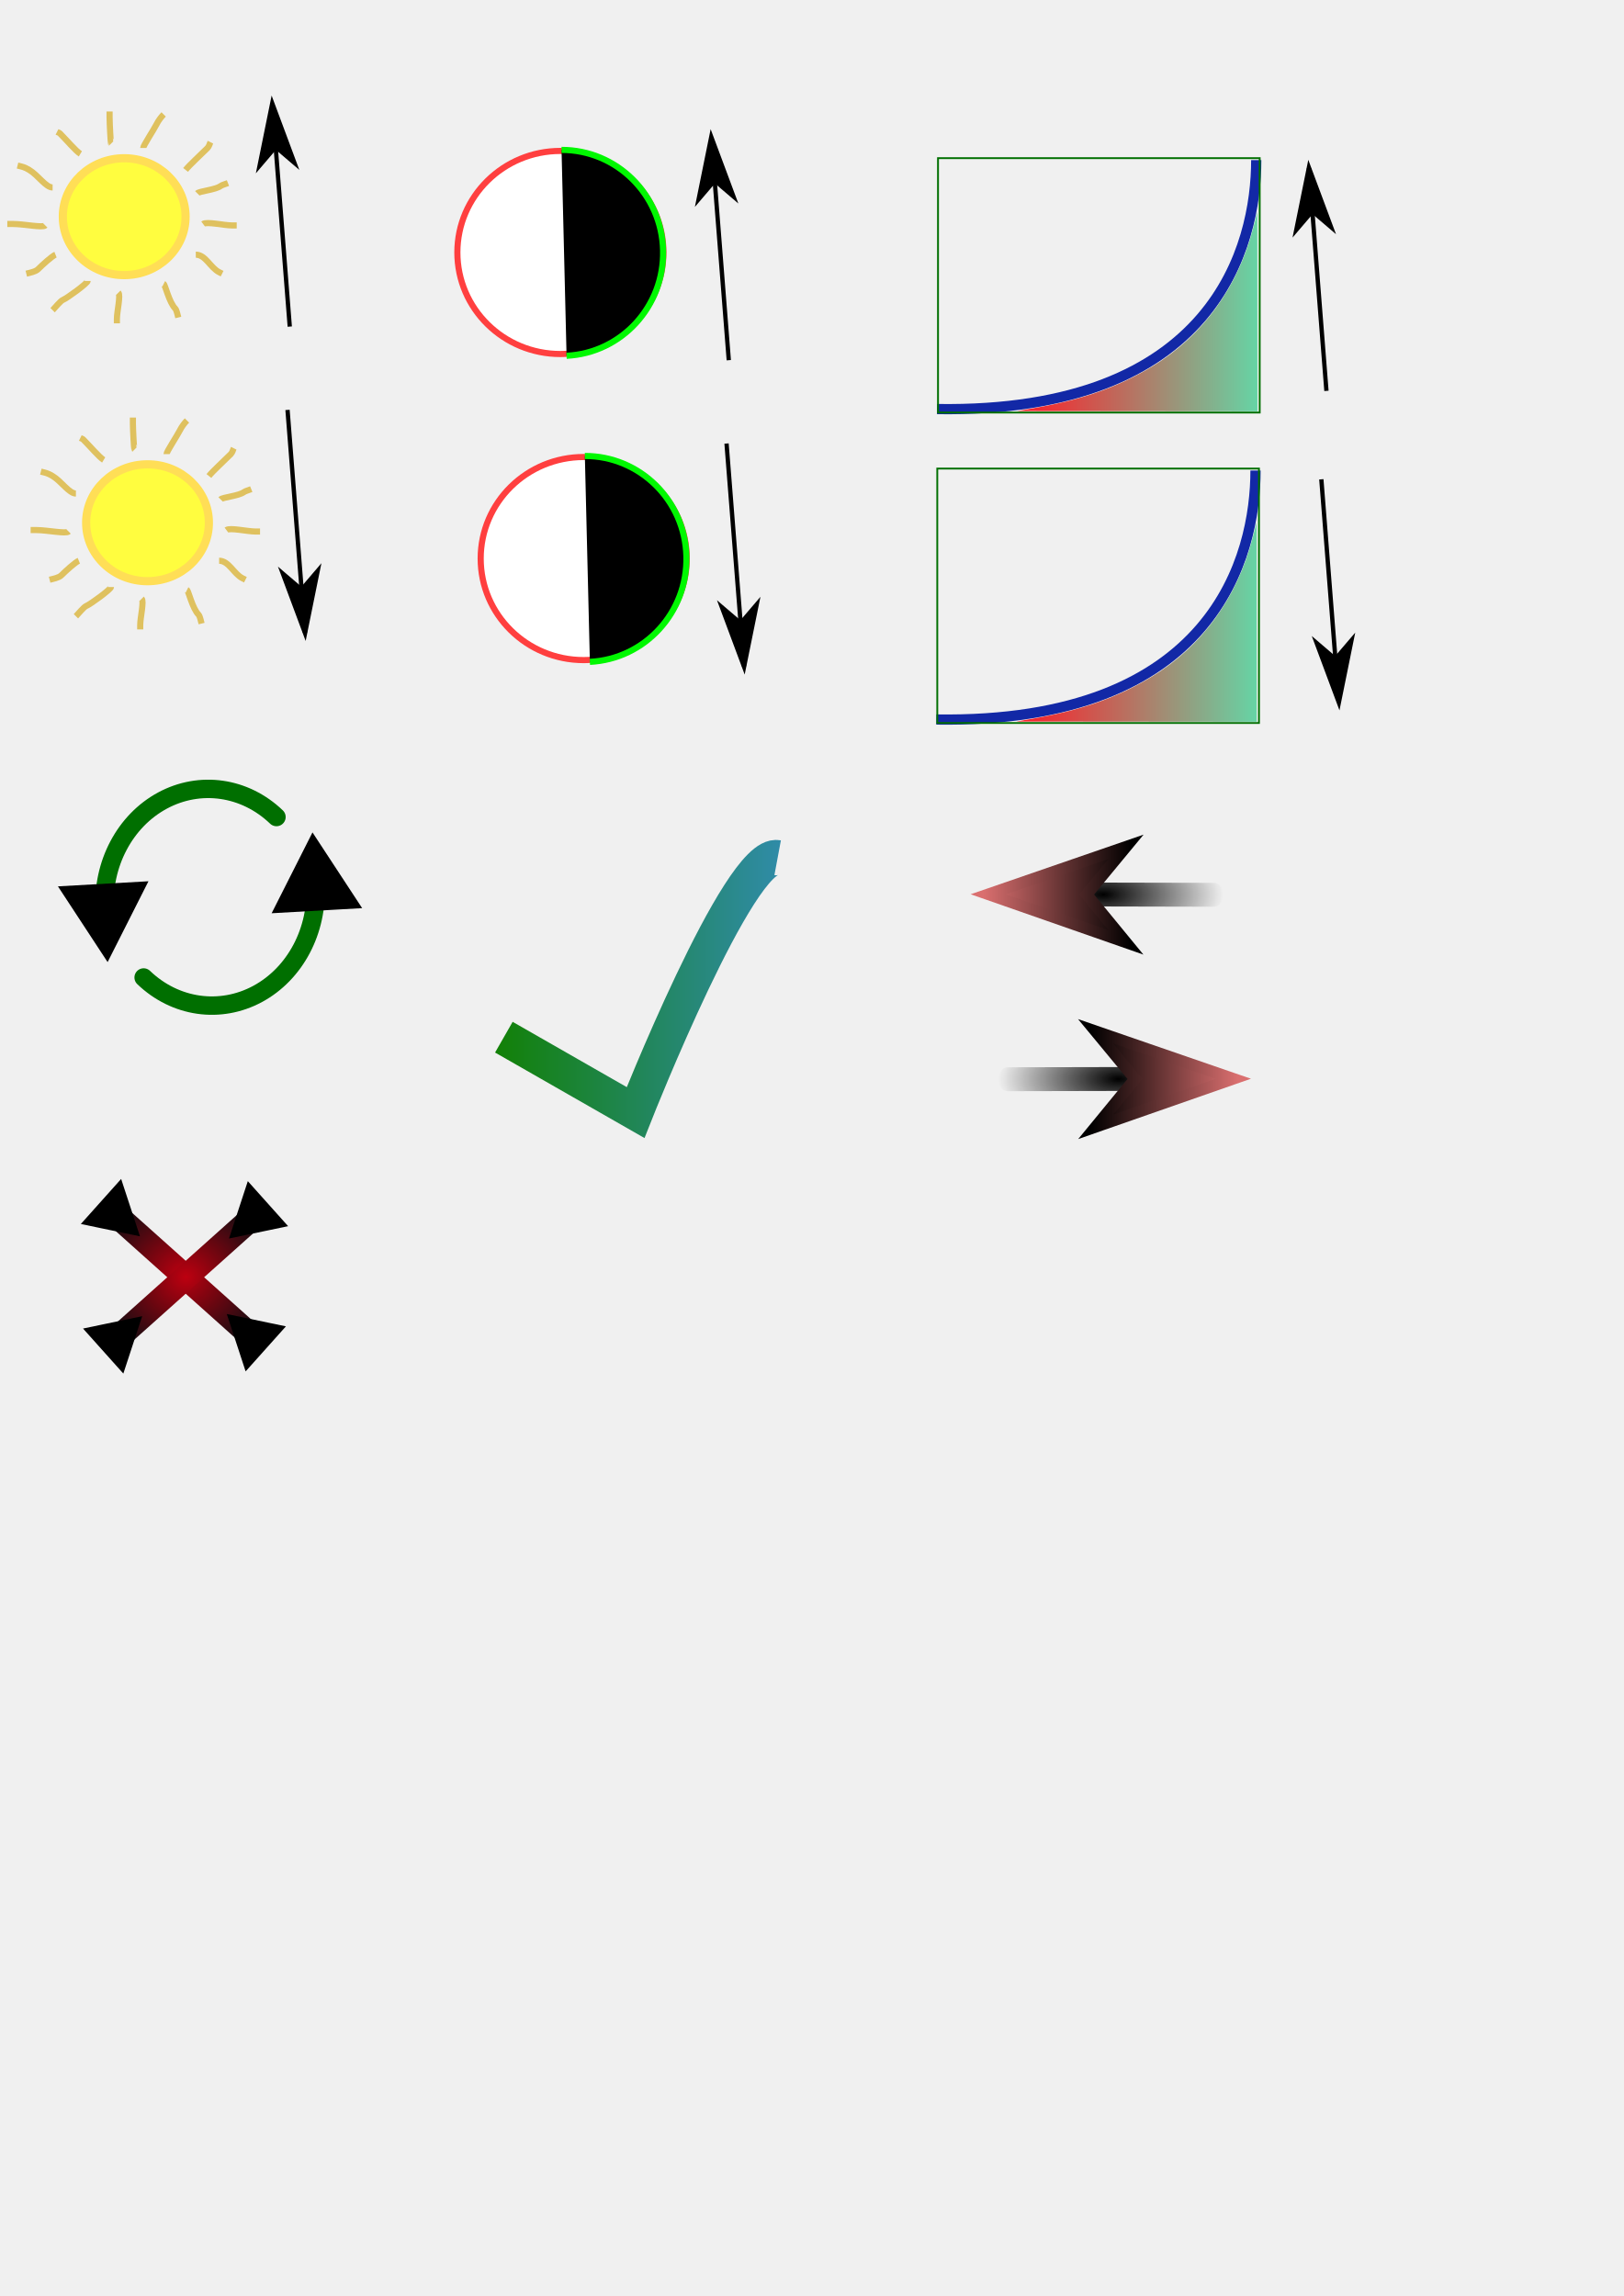
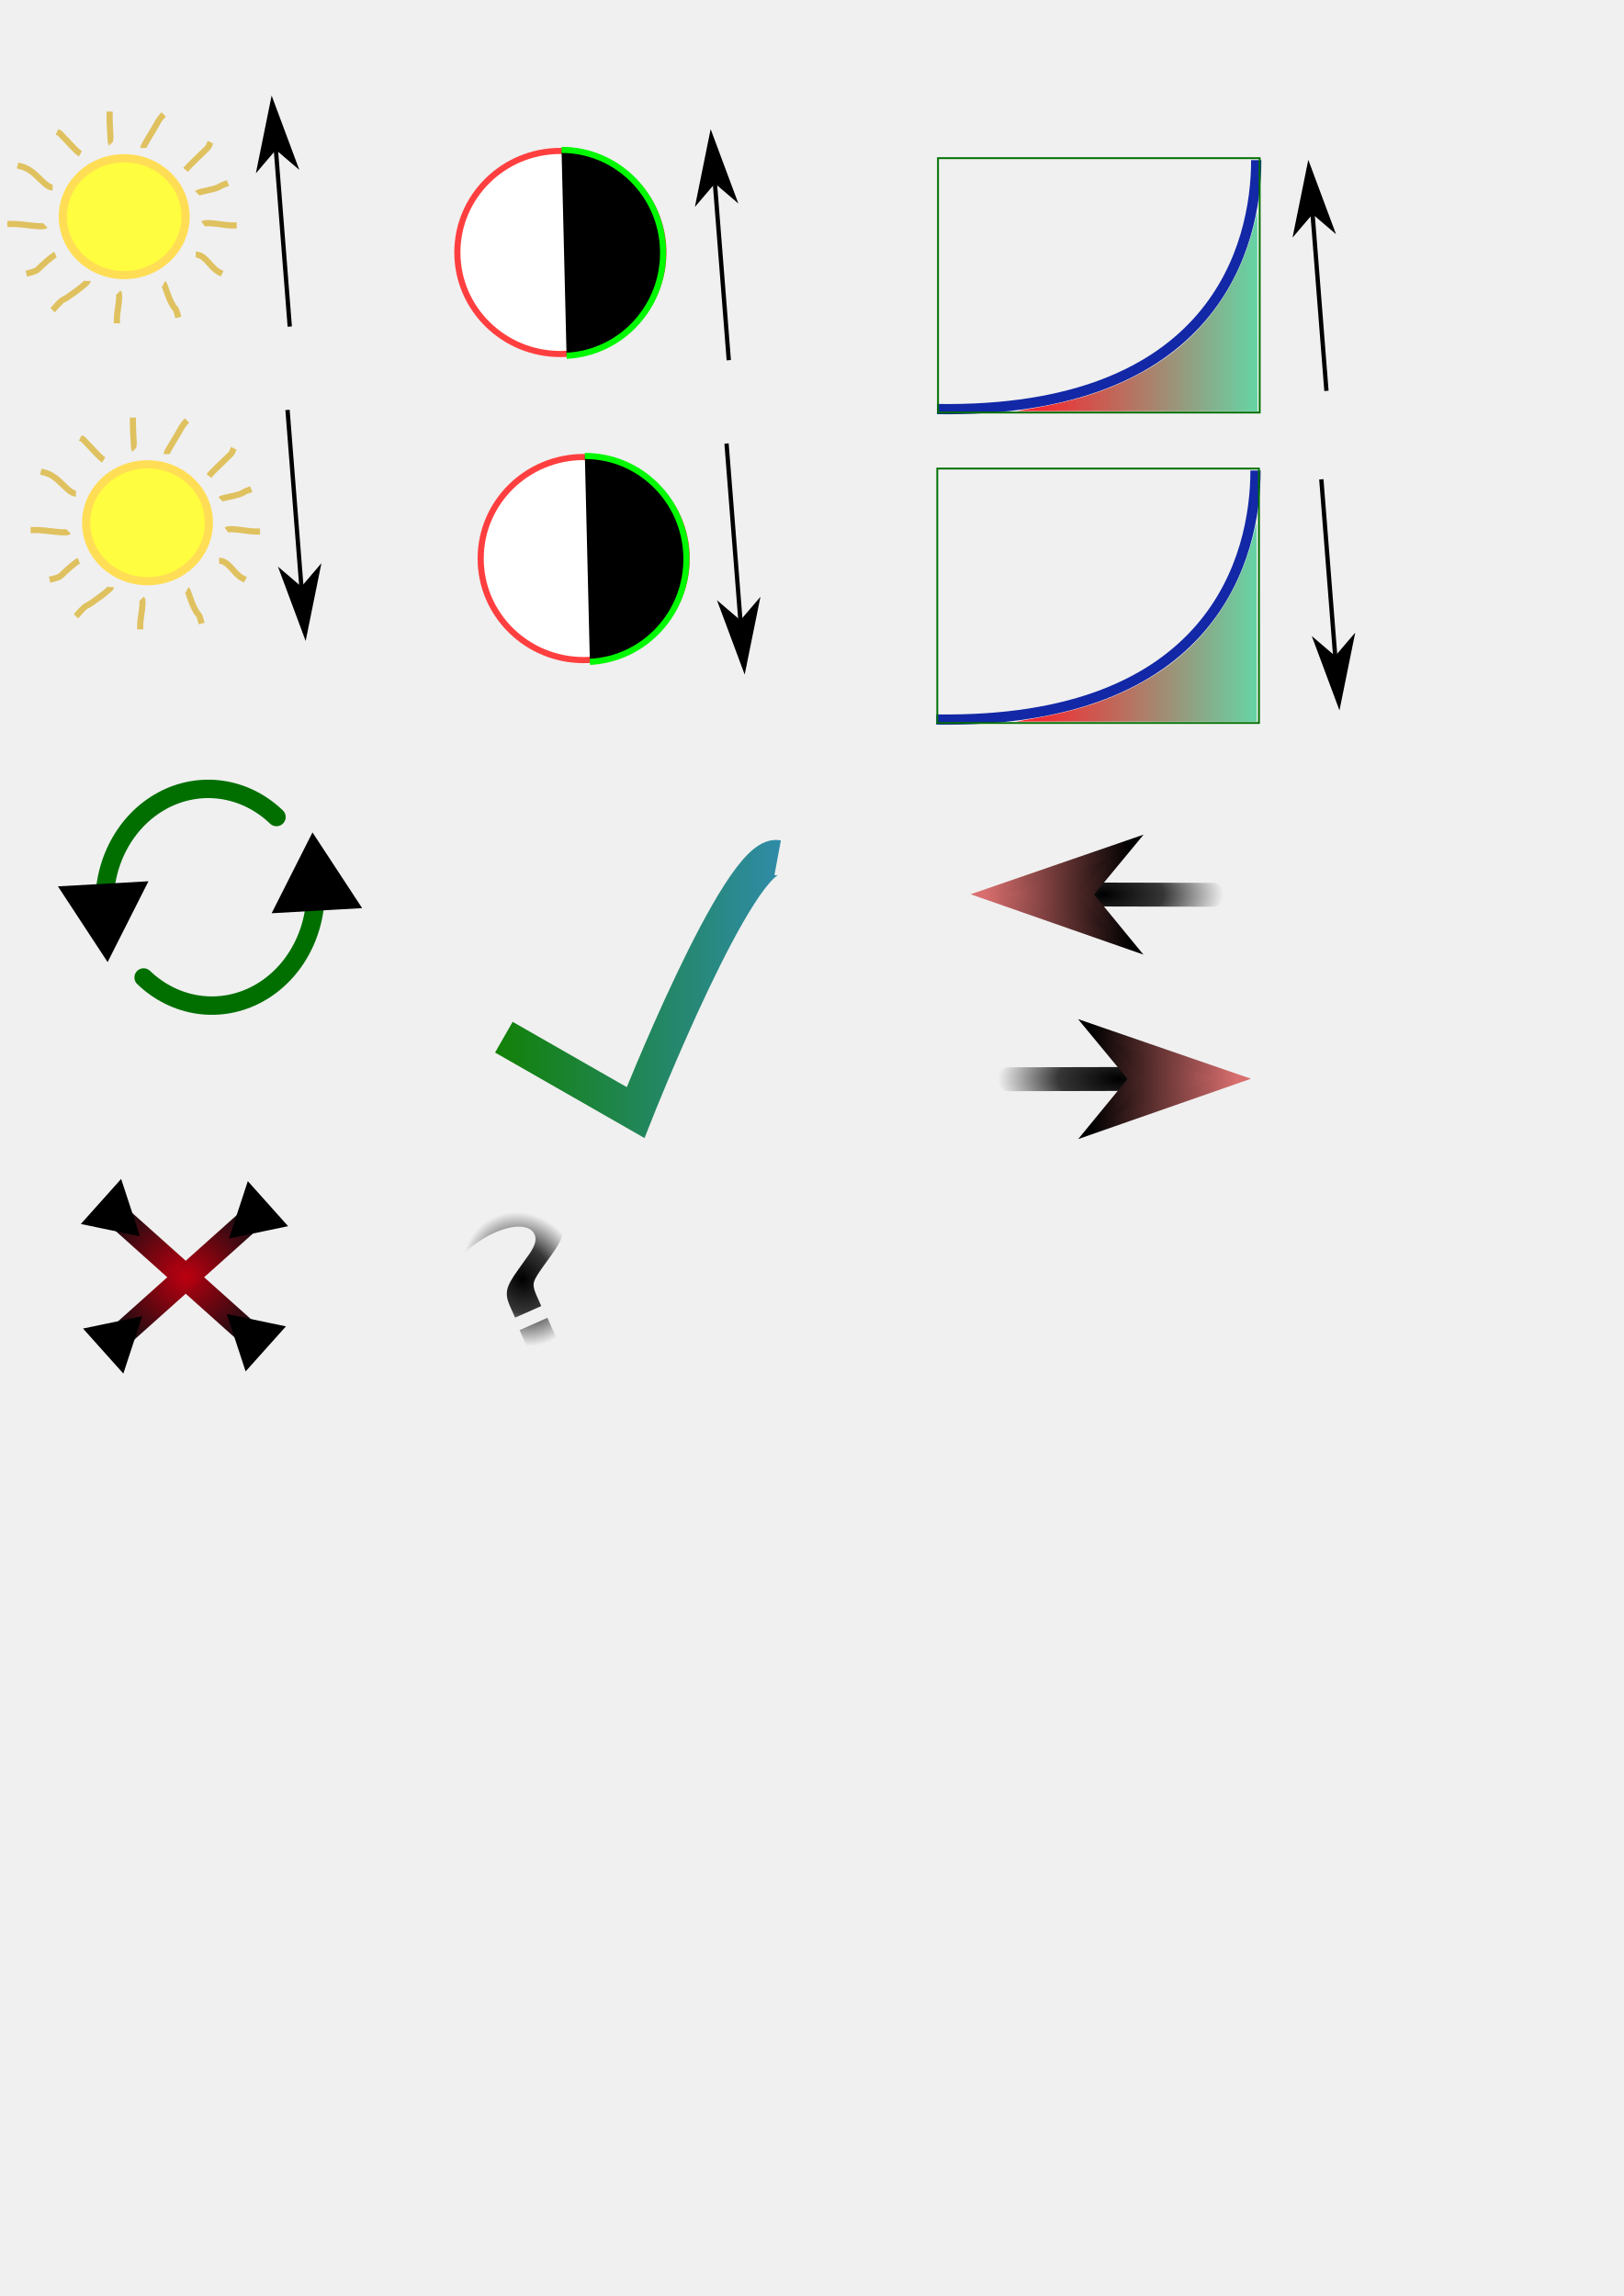
- <svg xmlns="http://www.w3.org/2000/svg" xmlns:xlink="http://www.w3.org/1999/xlink" width="210mm" height="297mm" id="svg2">
+ <svg xmlns="http://www.w3.org/2000/svg" xmlns:xlink="http://www.w3.org/1999/xlink" width="210mm" height="297mm" id="svg2" version="1.1">
  <defs id="defs4">
    <marker orient="auto" refY="0.0" refX="0.0" id="TriangleOutS" style="overflow:visible">
      <path id="path3563" d="M 5.77,0.0 L -2.88,5.0 L -2.88,-5.0 L 5.77,0.0 z " style="fill-rule:evenodd;stroke:#000000;stroke-width:1.0pt;marker-start:none" transform="scale(0.2)" />
    </marker>
    <marker orient="auto" refY="0.0" refX="0.0" id="TriangleInS" style="overflow:visible">
      <path id="path3554" d="M 5.77,0.0 L -2.88,5.0 L -2.88,-5.0 L 5.77,0.0 z " style="fill-rule:evenodd;stroke:#000000;stroke-width:1.0pt;marker-start:none" transform="scale(-0.2)" />
    </marker>
    <marker orient="auto" refY="0.0" refX="0.0" id="Scissors" style="overflow:visible">
      <path id="schere" style="marker-start:none" d="M 9.09,-3.606 C 8.12,-4.777 6.37,-4.736 5.062,-4.233 L -3.15,-1.155 C -5.538,-2.462 -7.898,-2.087 -7.898,-2.724 C -7.898,-3.221 -7.442,-3.112 -7.51,-4.407 C -7.576,-5.65 -8.874,-6.57 -10.1,-6.488 C -11.328,-6.496 -12.6,-5.555 -12.611,-4.258 C -12.702,-2.952 -11.604,-1.739 -10.304,-1.653 C -8.782,-1.427 -6.086,-2.349 -4.821,-0.082 C -5.763,1.656 -7.435,1.661 -8.947,1.574 C -10.201,1.501 -11.709,1.861 -12.307,3.095 C -12.886,4.277 -12.318,5.959 -10.99,6.321 C -9.65,6.813 -7.81,6.191 -7.491,4.65 C -7.245,3.462 -8.086,2.904 -7.764,2.473 C -7.52,2.148 -5.973,2.336 -3.216,1.098 L 5.676,4.233 C 6.8,4.547 8.173,4.536 9.168,3.431 L -0.052,-0.054 L 9.09,-3.606 z M -9.218,-5.507 C -7.923,-4.784 -8.029,-2.823 -9.374,-2.443 C -10.591,-2.02 -12.145,-3.202 -11.758,-4.521 C -11.53,-5.603 -10.104,-6.001 -9.218,-5.507 z M -9.162,2.511 C -7.811,3.01 -8.04,5.295 -9.414,5.602 C -10.325,5.919 -11.627,5.464 -11.72,4.39 C -11.897,3.085 -10.363,1.906 -9.162,2.511 z " />
    </marker>
    <marker orient="auto" refY="0.0" refX="0.0" id="StopL" style="overflow:visible">
      <path id="path3584" d="M 0.0,5.65 L 0.0,-5.65" style="fill:none;fill-opacity:0.75;fill-rule:evenodd;stroke:#000000;stroke-width:1.0pt" transform="scale(0.8)" />
    </marker>
    <linearGradient id="linearGradient4858">
      <stop style="stop-color:#bd0010;stop-opacity:1;" offset="0" id="stop4860" />
      <stop style="stop-color:#040e11;stop-opacity:1;" offset="1" id="stop4862" />
    </linearGradient>
    <marker orient="auto" refY="0.0" refX="0.0" id="DotS" style="overflow:visible">
      <path id="path3482" d="M -2.5,-1.0 C -2.5,1.76 -4.74,4.0 -7.5,4.0 C -10.26,4.0 -12.5,1.76 -12.5,-1.0 C -12.5,-3.76 -10.26,-6.0 -7.5,-6.0 C -4.74,-6.0 -2.5,-3.76 -2.5,-1.0 z " style="fill-rule:evenodd;stroke:#000000;stroke-width:1.0pt;marker-start:none;marker-end:none" transform="scale(0.2) translate(7.4, 1)" />
    </marker>
    <linearGradient id="linearGradient6447">
      <stop style="stop-color:#000000;stop-opacity:1;" offset="0" id="stop6449" />
+       <stop id="stop3813" offset="0.5" style="stop-color:#000000;stop-opacity:0.776;" />
      <stop style="stop-color:#000000;stop-opacity:0;" offset="1" id="stop6451" />
    </linearGradient>
    <linearGradient id="linearGradient6441">
      <stop style="stop-color:#000000;stop-opacity:1;" offset="0" id="stop6443" />
      <stop style="stop-color:#da6f6f;stop-opacity:1;" offset="1" id="stop6445" />
    </linearGradient>
    <marker orient="auto" refY="0.0" refX="0.0" id="Arrow2Mend" style="overflow:visible;">
      <path id="path3309" style="font-size:12.0;fill-rule:evenodd;stroke-width:0.625;stroke-linejoin:round;" d="M 8.719,4.034 L -2.207,0.016 L 8.719,-4.002 C 6.973,-1.63 6.983,1.616 8.719,4.034 z " transform="scale(0.6) rotate(180) translate(0,0)" />
    </marker>
    <marker orient="auto" refY="0.0" refX="0.0" id="Arrow1Mend" style="overflow:visible;">
      <path id="path3291" d="M 0.0,0.0 L 5.0,-5.0 L -12.5,0.0 L 5.0,5.0 L 0.0,0.0 z " style="fill-rule:evenodd;stroke:#000000;stroke-width:1.0pt;marker-start:none;" transform="scale(0.4) rotate(180) translate(10,0)" />
    </marker>
    <marker orient="auto" refY="0.0" refX="0.0" id="Arrow1Lend" style="overflow:visible;">
      <path id="path3285" d="M 0.0,0.0 L 5.0,-5.0 L -12.5,0.0 L 5.0,5.0 L 0.0,0.0 z " style="fill-rule:evenodd;stroke:#000000;stroke-width:1.0pt;marker-start:none;" transform="scale(0.8) rotate(180) translate(12.5,0)" />
    </marker>
    <linearGradient id="linearGradient3298">
      <stop id="stop3300" offset="0" style="stop-color:#118000;stop-opacity:1;" />
      <stop id="stop3302" offset="1" style="stop-color:#318cb1;stop-opacity:1;" />
    </linearGradient>
    <linearGradient id="linearGradient8395">
      <stop style="stop-color:#ff1c26;stop-opacity:1;" offset="0" id="stop8397" />
      <stop style="stop-color:#66d4a5;stop-opacity:1;" offset="1" id="stop8399" />
    </linearGradient>
    <marker orient="auto" refY="0.0" refX="0.0" id="TriangleInM" style="overflow:visible">
      <path id="path3335" d="M 5.77,0.0 L -2.88,5.0 L -2.88,-5.0 L 5.77,0.0 z " style="fill-rule:evenodd;stroke:#000000;stroke-width:1.0pt;marker-start:none" transform="scale(-0.4)" />
    </marker>
    <marker orient="auto" refY="0.0" refX="0.0" id="Arrow2Mstart" style="overflow:visible">
      <path id="path3222" style="font-size:12.0;fill-rule:evenodd;stroke-width:0.625;stroke-linejoin:round" d="M 8.719,4.034 L -2.207,0.016 L 8.719,-4.002 C 6.973,-1.63 6.983,1.616 8.719,4.034 z " transform="scale(0.6) translate(0,0)" />
    </marker>
    <marker orient="auto" refY="0.0" refX="0.0" id="Arrow1Sstart" style="overflow:visible">
      <path id="path3210" d="M 0.0,0.0 L 5.0,-5.0 L -12.5,0.0 L 5.0,5.0 L 0.0,0.0 z " style="fill-rule:evenodd;stroke:#000000;stroke-width:1.0pt;marker-start:none" transform="scale(0.2) translate(6,0)" />
    </marker>
    <marker orient="auto" refY="0.0" refX="0.0" id="Tail" style="overflow:visible">
      <g id="g3234" transform="scale(-1.2)">
        <path id="path3236" d="M -3.805,-3.959 L 0.544,0" style="fill:none;fill-rule:evenodd;stroke:#000000;stroke-width:0.8;marker-start:none;marker-end:none;stroke-linecap:round" />
        <path id="path3238" d="M -1.287,-3.959 L 3.062,0" style="fill:none;fill-rule:evenodd;stroke:#000000;stroke-width:0.8;marker-start:none;marker-end:none;stroke-linecap:round" />
        <path id="path3240" d="M 1.305,-3.959 L 5.654,0" style="fill:none;fill-rule:evenodd;stroke:#000000;stroke-width:0.8;marker-start:none;marker-end:none;stroke-linecap:round" />
        <path id="path3242" d="M -3.805,4.178 L 0.544,0.22" style="fill:none;fill-rule:evenodd;stroke:#000000;stroke-width:0.8;marker-start:none;marker-end:none;stroke-linecap:round" />
        <path id="path3244" d="M -1.287,4.178 L 3.062,0.22" style="fill:none;fill-rule:evenodd;stroke:#000000;stroke-width:0.8;marker-start:none;marker-end:none;stroke-linecap:round" />
        <path id="path3246" d="M 1.305,4.178 L 5.654,0.22" style="fill:none;fill-rule:evenodd;stroke:#000000;stroke-width:0.8;marker-start:none;marker-end:none;stroke-linecap:round" />
      </g>
    </marker>
    <marker orient="auto" refY="0.0" refX="0.0" id="Arrow1Mstart" style="overflow:visible">
      <path id="path3204" d="M 0.0,0.0 L 5.0,-5.0 L -12.5,0.0 L 5.0,5.0 L 0.0,0.0 z " style="fill-rule:evenodd;stroke:#000000;stroke-width:1.0pt;marker-start:none" transform="scale(0.4) translate(10,0)" />
    </marker>
    <marker orient="auto" refY="0.0" refX="0.0" id="Arrow1Lstart" style="overflow:visible">
      <path id="path3198" d="M 0.0,0.0 L 5.0,-5.0 L -12.5,0.0 L 5.0,5.0 L 0.0,0.0 z " style="fill-rule:evenodd;stroke:#000000;stroke-width:1.0pt;marker-start:none" transform="scale(0.8) translate(12.5,0)" />
    </marker>
    <linearGradient xlink:href="#linearGradient8395" id="linearGradient8401" x1="497.182" y1="152.343" x2="614.682" y2="152.343" gradientUnits="userSpaceOnUse" />
    <linearGradient xlink:href="#linearGradient8395" id="linearGradient8409" gradientUnits="userSpaceOnUse" x1="497.182" y1="152.343" x2="614.682" y2="152.343" gradientTransform="translate(-0.3571358,151.7727)" />
    <linearGradient xlink:href="#linearGradient3298" id="linearGradient3296" x1="237.643" y1="496.248" x2="388.786" y2="496.248" gradientUnits="userSpaceOnUse" gradientTransform="matrix(1.012846,0,0,0.8187725,-4.023706,75.29084)" />
    <radialGradient xlink:href="#linearGradient6447" id="radialGradient6455" cx="523.017" cy="505.405" fx="523.017" fy="505.405" r="58.946" gradientTransform="matrix(1,0,0,0.3685718,0,319.127)" gradientUnits="userSpaceOnUse" />
    <radialGradient xlink:href="#linearGradient6447" id="radialGradient6463" gradientUnits="userSpaceOnUse" gradientTransform="matrix(0.9958356,0,0,0.4458696,25.74937,302.2032)" cx="523.017" cy="505.405" fx="523.017" fy="505.405" r="58.946" />
    <linearGradient xlink:href="#linearGradient6441" id="linearGradient6481" x1="511.925" y1="505.405" x2="579.549" y2="505.405" gradientUnits="userSpaceOnUse" gradientTransform="matrix(0.9958356,0,0,1.209722,25.74937,-83.85193)" />
    <linearGradient xlink:href="#linearGradient6441" id="linearGradient6489" x1="509.511" y1="505.405" x2="581.963" y2="505.405" gradientUnits="userSpaceOnUse" gradientTransform="matrix(0.9958356,0,0,1.209722,25.74937,-83.85193)" />
    <radialGradient xlink:href="#linearGradient6447" id="radialGradient6495" gradientUnits="userSpaceOnUse" gradientTransform="matrix(-0.9958356,0,0,0.4458696,1060.215,212.0174)" cx="523.017" cy="505.405" fx="523.017" fy="505.405" r="58.946" />
    <linearGradient xlink:href="#linearGradient6441" id="linearGradient6497" gradientUnits="userSpaceOnUse" gradientTransform="matrix(-0.9958356,0,0,1.209722,1060.215,-174.0377)" x1="511.925" y1="505.405" x2="579.549" y2="505.405" />
    <linearGradient xlink:href="#linearGradient6441" id="linearGradient6499" gradientUnits="userSpaceOnUse" gradientTransform="matrix(-0.9958356,0,0,1.209722,1060.215,-174.0377)" x1="509.511" y1="505.405" x2="581.963" y2="505.405" />
    <radialGradient xlink:href="#linearGradient4858" id="radialGradient4854" cx="90.893" cy="624.345" fx="90.893" fy="624.345" r="47.427" gradientTransform="matrix(1,0,0,0.924696,0,47.01565)" gradientUnits="userSpaceOnUse" />
    <radialGradient xlink:href="#linearGradient4858" id="radialGradient4856" cx="89.464" cy="623.274" fx="89.464" fy="623.274" r="47.427" gradientTransform="matrix(1,0,0,0.9246961,0,46.93496)" gradientUnits="userSpaceOnUse" />
+     <radialGradient xlink:href="#linearGradient6447" id="radialGradient3811" cx="-15.307" cy="871.114" fx="-15.307" fy="871.114" r="22.62" gradientTransform="matrix(1,0,0,1.907152,0,-790.2323)" gradientUnits="userSpaceOnUse" />
  </defs>
  <g id="layer1">
    <path style="opacity:1;fill:#fffd3f;fill-opacity:1;fill-rule:nonzero;stroke:#ffde56;stroke-width:4;stroke-miterlimit:4;stroke-dasharray:none;stroke-opacity:1" id="path2383" d="M 93.571,108.076 A 30,28.571 0 1 1 33.571,108.076 A 30,28.571 0 1 1 93.571,108.076 z" transform="translate(-2.857143,-2.142857)" />
    <path style="fill:none;fill-rule:evenodd;stroke:#dfc15f;stroke-width:3;stroke-linecap:butt;stroke-linejoin:miter;stroke-opacity:1;stroke-miterlimit:4;stroke-dasharray:none" d="M 90.714,83.076 C 92.627,80.674 97.815,75.976 101.429,72.362 C 102.222,71.569 102.565,70.09 102.857,69.505" id="path3167" />
    <path style="fill:none;fill-rule:evenodd;stroke:#dfc15f;stroke-width:3;stroke-linecap:butt;stroke-linejoin:miter;stroke-opacity:1;stroke-miterlimit:4;stroke-dasharray:none" d="M 96.429,94.505 C 97.494,93.439 105.343,92.819 107.857,90.934 C 108.553,90.412 110.292,89.96 111.429,89.505" id="path3169" />
    <path style="fill:none;fill-rule:evenodd;stroke:#dfc15f;stroke-width:3;stroke-linecap:butt;stroke-linejoin:miter;stroke-opacity:1;stroke-miterlimit:4;stroke-dasharray:none" d="M 99.286,109.505 C 101.041,108.189 109.396,110.219 113.571,110.219 C 114.286,110.219 115,110.219 115.714,110.219" id="path3171" />
    <path style="fill:none;fill-rule:evenodd;stroke:#dfc15f;stroke-width:3;stroke-linecap:butt;stroke-linejoin:miter;stroke-opacity:1;stroke-miterlimit:4;stroke-dasharray:none" d="M 95.714,124.505 C 100.476,124.505 102.884,130.947 107.143,133.076 C 107.619,133.315 108.095,133.553 108.571,133.791" id="path3173" />
    <path style="fill:none;fill-rule:evenodd;stroke:#dfc15f;stroke-width:3;stroke-linecap:butt;stroke-linejoin:miter;stroke-opacity:1;stroke-miterlimit:4;stroke-dasharray:none" d="M 80,138.791 C 80.733,139.157 82.657,147.876 85.714,150.934 C 86.293,151.512 86.951,154.451 87.143,155.219" id="path3175" />
    <path style="fill:none;fill-rule:evenodd;stroke:#dfc15f;stroke-width:3;stroke-linecap:butt;stroke-linejoin:miter;stroke-opacity:1;stroke-miterlimit:4;stroke-dasharray:none" d="M 57.857,143.076 C 59.106,144.325 57.143,152.368 57.143,155.934 C 57.143,156.648 57.143,157.362 57.143,158.076" id="path3177" />
    <path style="fill:none;fill-rule:evenodd;stroke:#dfc15f;stroke-width:3;stroke-linecap:butt;stroke-linejoin:miter;stroke-opacity:1;stroke-miterlimit:4;stroke-dasharray:none" d="M 42.857,137.362 C 42.857,138.449 32.718,145.846 30.714,146.648 C 29.558,147.11 26.664,150.698 25.714,151.648" id="path3179" />
    <path style="fill:none;fill-rule:evenodd;stroke:#dfc15f;stroke-width:3;stroke-linecap:butt;stroke-linejoin:miter;stroke-opacity:1;stroke-miterlimit:4;stroke-dasharray:none" d="M 27.143,124.505 C 25.486,125.168 20.837,129.382 18.571,131.648 C 17.398,132.822 14.416,133.401 12.857,133.791" id="path3181" />
    <path style="fill:none;fill-rule:evenodd;stroke:#dfc15f;stroke-width:3;stroke-linecap:butt;stroke-linejoin:miter;stroke-opacity:1;stroke-miterlimit:4;stroke-dasharray:none" d="M 22.143,110.219 C 20.892,111.47 11.571,109.505 6.429,109.505 C 5.476,109.505 4.524,109.505 3.571,109.505" id="path3183" />
    <path style="fill:none;fill-rule:evenodd;stroke:#dfc15f;stroke-width:3;stroke-linecap:butt;stroke-linejoin:miter;stroke-opacity:1;stroke-miterlimit:4;stroke-dasharray:none" d="M 25.714,91.648 C 22.35,91.648 18.723,85.739 14.286,83.076 C 11.94,81.669 11.009,81.543 8.571,80.934" id="path3185" />
    <path style="fill:none;fill-rule:evenodd;stroke:#dfc15f;stroke-width:3;stroke-linecap:butt;stroke-linejoin:miter;stroke-opacity:1;stroke-miterlimit:4;stroke-dasharray:none" d="M 39.286,75.219 C 37.158,73.943 32.471,68.405 29.286,65.219 C 28.909,64.843 28.333,64.743 27.857,64.505" id="path3187" />
    <path style="fill:none;fill-rule:evenodd;stroke:#dfc15f;stroke-width:3;stroke-linecap:butt;stroke-linejoin:miter;stroke-opacity:1;stroke-miterlimit:4;stroke-dasharray:none" d="M 54.286,70.219 C 54.098,70.032 53.571,60.229 53.571,57.362 C 53.571,56.41 53.571,55.457 53.571,54.505" id="path3189" />
    <path style="fill:none;fill-rule:evenodd;stroke:#dfc15f;stroke-width:3;stroke-linecap:butt;stroke-linejoin:miter;stroke-opacity:1;stroke-miterlimit:4;stroke-dasharray:none" d="M 70,72.362 C 70,71.229 75.18,63.431 76.429,60.934 C 77.471,58.848 78.9,57.034 80,55.934" id="path3191" />
    <path style="fill:none;fill-rule:evenodd;stroke:#000000;stroke-width:2.099px;stroke-linecap:butt;stroke-linejoin:miter;marker-start:url(#Arrow1Lstart);stroke-opacity:1" d="M 133.097,50.769 L 141.643,159.67" id="path4500" />
    <path style="opacity:1;fill:#ffffff;fill-opacity:1;fill-rule:nonzero;stroke:#ff3f3f;stroke-width:3;stroke-miterlimit:4;stroke-dasharray:none;stroke-opacity:1" id="path5043" d="M 324.286,123.434 A 50.357,49.643 0 1 1 223.571,123.434 A 50.357,49.643 0 1 1 324.286,123.434 z" />
    <path style="opacity:1;fill:#000000;fill-opacity:1;fill-rule:nonzero;stroke:#00f800;stroke-width:3;stroke-miterlimit:4;stroke-dasharray:none;stroke-opacity:1" id="path5045" d="M 324.286,123.434 A 50.357,49.643 0 0 1 223.633,125.887" transform="matrix(0,-1,1,0,151.0615,397.5715)" />
    <path style="fill:none;fill-rule:evenodd;stroke:#000000;stroke-width:2.099px;stroke-linecap:butt;stroke-linejoin:miter;marker-start:url(#Arrow1Lstart);stroke-opacity:1" d="M 347.701,67.197 L 356.247,176.098" id="path5047" />
    <path style="opacity:1;fill:#fffd3f;fill-opacity:1;fill-rule:nonzero;stroke:#ffde56;stroke-width:4;stroke-miterlimit:4;stroke-dasharray:none;stroke-opacity:1" id="path5049" d="M 93.571,108.076 A 30,28.571 0 1 1 33.571,108.076 A 30,28.571 0 1 1 93.571,108.076 z" transform="translate(8.539877,147.5)" />
    <path style="fill:none;fill-rule:evenodd;stroke:#dfc15f;stroke-width:3;stroke-linecap:butt;stroke-linejoin:miter;stroke-miterlimit:4;stroke-dasharray:none;stroke-opacity:1" d="M 102.111,232.719 C 104.024,230.317 109.212,225.619 112.826,222.005 C 113.619,221.212 113.962,219.733 114.254,219.148" id="path5051" />
    <path style="fill:none;fill-rule:evenodd;stroke:#dfc15f;stroke-width:3;stroke-linecap:butt;stroke-linejoin:miter;stroke-miterlimit:4;stroke-dasharray:none;stroke-opacity:1" d="M 107.826,244.148 C 108.891,243.082 116.74,242.462 119.254,240.576 C 119.95,240.054 121.689,239.603 122.826,239.148" id="path5053" />
    <path style="fill:none;fill-rule:evenodd;stroke:#dfc15f;stroke-width:3;stroke-linecap:butt;stroke-linejoin:miter;stroke-miterlimit:4;stroke-dasharray:none;stroke-opacity:1" d="M 110.683,259.148 C 112.438,257.832 120.793,259.862 124.968,259.862 C 125.683,259.862 126.397,259.862 127.111,259.862" id="path5055" />
    <path style="fill:none;fill-rule:evenodd;stroke:#dfc15f;stroke-width:3;stroke-linecap:butt;stroke-linejoin:miter;stroke-miterlimit:4;stroke-dasharray:none;stroke-opacity:1" d="M 107.111,274.148 C 111.873,274.148 114.281,280.59 118.54,282.719 C 119.016,282.957 119.492,283.196 119.968,283.434" id="path5057" />
    <path style="fill:none;fill-rule:evenodd;stroke:#dfc15f;stroke-width:3;stroke-linecap:butt;stroke-linejoin:miter;stroke-miterlimit:4;stroke-dasharray:none;stroke-opacity:1" d="M 91.397,288.434 C 92.13,288.8 94.054,297.519 97.111,300.576 C 97.69,301.155 98.348,304.093 98.54,304.862" id="path5059" />
    <path style="fill:none;fill-rule:evenodd;stroke:#dfc15f;stroke-width:3;stroke-linecap:butt;stroke-linejoin:miter;stroke-miterlimit:4;stroke-dasharray:none;stroke-opacity:1" d="M 69.254,292.719 C 70.503,293.968 68.54,302.01 68.54,305.576 C 68.54,306.291 68.54,307.005 68.54,307.719" id="path5061" />
    <path style="fill:none;fill-rule:evenodd;stroke:#dfc15f;stroke-width:3;stroke-linecap:butt;stroke-linejoin:miter;stroke-miterlimit:4;stroke-dasharray:none;stroke-opacity:1" d="M 54.254,287.005 C 54.254,288.091 44.115,295.489 42.111,296.291 C 40.955,296.753 38.061,300.341 37.111,301.291" id="path5063" />
    <path style="fill:none;fill-rule:evenodd;stroke:#dfc15f;stroke-width:3;stroke-linecap:butt;stroke-linejoin:miter;stroke-miterlimit:4;stroke-dasharray:none;stroke-opacity:1" d="M 38.54,274.148 C 36.883,274.811 32.234,279.025 29.968,281.291 C 28.795,282.465 25.813,283.044 24.254,283.434" id="path5065" />
    <path style="fill:none;fill-rule:evenodd;stroke:#dfc15f;stroke-width:3;stroke-linecap:butt;stroke-linejoin:miter;stroke-miterlimit:4;stroke-dasharray:none;stroke-opacity:1" d="M 33.54,259.862 C 32.289,261.113 22.968,259.148 17.826,259.148 C 16.873,259.148 15.921,259.148 14.968,259.148" id="path5067" />
    <path style="fill:none;fill-rule:evenodd;stroke:#dfc15f;stroke-width:3;stroke-linecap:butt;stroke-linejoin:miter;stroke-miterlimit:4;stroke-dasharray:none;stroke-opacity:1" d="M 37.111,241.291 C 33.747,241.291 30.12,235.381 25.683,232.719 C 23.337,231.312 22.406,231.186 19.968,230.576" id="path5069" />
    <path style="fill:none;fill-rule:evenodd;stroke:#dfc15f;stroke-width:3;stroke-linecap:butt;stroke-linejoin:miter;stroke-miterlimit:4;stroke-dasharray:none;stroke-opacity:1" d="M 50.683,224.862 C 48.555,223.586 43.868,218.048 40.683,214.862 C 40.306,214.486 39.73,214.386 39.254,214.148" id="path5071" />
    <path style="fill:none;fill-rule:evenodd;stroke:#dfc15f;stroke-width:3;stroke-linecap:butt;stroke-linejoin:miter;stroke-miterlimit:4;stroke-dasharray:none;stroke-opacity:1" d="M 65.683,219.862 C 65.495,219.675 64.968,209.872 64.968,207.005 C 64.968,206.053 64.968,205.1 64.968,204.148" id="path5073" />
    <path style="fill:none;fill-rule:evenodd;stroke:#dfc15f;stroke-width:3;stroke-linecap:butt;stroke-linejoin:miter;stroke-miterlimit:4;stroke-dasharray:none;stroke-opacity:1" d="M 81.397,222.005 C 81.397,220.872 86.577,213.074 87.826,210.576 C 88.868,208.491 90.297,206.677 91.397,205.576" id="path5075" />
    <path style="fill:none;fill-rule:evenodd;stroke:#000000;stroke-width:2.099px;stroke-linecap:butt;stroke-linejoin:miter;marker-start:url(#Arrow1Lstart);stroke-opacity:1" d="M 149.092,309.313 L 140.546,200.412" id="path5077" />
    <path style="opacity:1;fill:#ffffff;fill-opacity:1;fill-rule:nonzero;stroke:#ff3f3f;stroke-width:3;stroke-miterlimit:4;stroke-dasharray:none;stroke-opacity:1" id="path5079" d="M 324.286,123.434 A 50.357,49.643 0 1 1 223.571,123.434 A 50.357,49.643 0 1 1 324.286,123.434 z" transform="translate(11.39702,149.6429)" />
    <path style="opacity:1;fill:#000000;fill-opacity:1;fill-rule:nonzero;stroke:#00f800;stroke-width:3;stroke-miterlimit:4;stroke-dasharray:none;stroke-opacity:1" id="path5081" d="M 324.286,123.434 A 50.357,49.643 0 0 1 223.633,125.887" transform="matrix(0,-1,1,0,162.4585,547.2144)" />
    <path style="fill:none;fill-rule:evenodd;stroke:#000000;stroke-width:2.099px;stroke-linecap:butt;stroke-linejoin:miter;marker-start:url(#Arrow1Lstart);stroke-opacity:1" d="M 363.696,325.741 L 355.15,216.84" id="path5083" />
    <path style="opacity:1;fill:none;fill-opacity:1;fill-rule:nonzero;stroke:#006f00;stroke-width:9;marker-start:url(#TriangleInM);stroke-miterlimit:4;stroke-dasharray:none;stroke-opacity:1;stroke-linecap:round" id="path5089" d="M 154.189,432.494 A 50.714,55.714 0 0 1 70.212,477.898" />
    <path style="opacity:1;fill:none;fill-opacity:1;fill-rule:nonzero;stroke:#006f00;stroke-width:9;stroke-linecap:round;marker-start:url(#TriangleInM);stroke-miterlimit:4;stroke-dasharray:none;stroke-opacity:1" id="path8363" d="M 154.189,432.494 A 50.714,55.714 0 0 1 70.212,477.898" transform="matrix(-1,0,0,-1,205.3526,877.3389)" />
    <path style="fill:none;fill-opacity:1;fill-rule:evenodd;stroke:#1228a6;stroke-width:5;stroke-linecap:butt;stroke-linejoin:miter;stroke-opacity:1;stroke-miterlimit:4;stroke-dasharray:none" d="M 458.064,200.001 C 593.948,202.03 614.078,119.871 614.078,78.284" id="path8387" />
    <rect style="opacity:1;fill:none;fill-opacity:1;fill-rule:nonzero;stroke:#006f00;stroke-width:0.895;stroke-linecap:round;stroke-miterlimit:4;stroke-dasharray:none;stroke-opacity:1" id="rect8391" width="157.248" height="124.391" x="458.519" y="77.31" />
    <path style="opacity:1;fill:url(#linearGradient8401);fill-opacity:1;fill-rule:nonzero;stroke:none;stroke-width:3.571;stroke-linecap:round;stroke-miterlimit:4;stroke-dasharray:none;stroke-opacity:1" d="M 506.468,199.341 C 529.577,195.254 546.872,189.092 563.419,179.048 C 587.855,164.217 605.058,140.564 612.586,111.45 L 614.617,103.593 L 614.65,152.343 L 614.682,201.093 L 555.932,201.038 L 497.182,200.982 L 506.468,199.341 z" id="path8393" />
    <path style="fill:none;fill-opacity:1;fill-rule:evenodd;stroke:#1228a6;stroke-width:5;stroke-linecap:butt;stroke-linejoin:miter;stroke-miterlimit:4;stroke-dasharray:none;stroke-opacity:1" d="M 457.707,351.774 C 593.59,353.802 613.721,271.643 613.721,230.056" id="path8403" />
    <rect style="opacity:1;fill:none;fill-opacity:1;fill-rule:nonzero;stroke:#006f00;stroke-width:0.895;stroke-linecap:round;stroke-miterlimit:4;stroke-dasharray:none;stroke-opacity:1" id="rect8405" width="157.248" height="124.391" x="458.162" y="229.083" />
    <path style="opacity:1;fill:url(#linearGradient8409);fill-opacity:1;fill-rule:nonzero;stroke:none;stroke-width:3.571;stroke-linecap:round;stroke-miterlimit:4;stroke-dasharray:none;stroke-opacity:1" d="M 506.111,351.113 C 529.22,347.027 546.515,340.865 563.062,330.821 C 587.498,315.99 604.701,292.337 612.229,263.223 L 614.26,255.365 L 614.293,304.115 L 614.325,352.865 L 555.575,352.81 L 496.825,352.755 L 506.111,351.113 z" id="path8407" />
    <path style="fill:none;fill-rule:evenodd;stroke:#000000;stroke-width:2.099px;stroke-linecap:butt;stroke-linejoin:miter;marker-start:url(#Arrow1Lstart);stroke-opacity:1" d="M 639.844,82.197 L 648.39,191.098" id="path8411" />
    <path style="fill:none;fill-rule:evenodd;stroke:#000000;stroke-width:2.099px;stroke-linecap:butt;stroke-linejoin:miter;marker-start:url(#Arrow1Lstart);stroke-opacity:1" d="M 654.442,343.241 L 645.896,234.34" id="path8413" />
    <path style="fill:none;fill-rule:evenodd;stroke:url(#linearGradient3296);stroke-width:17.302;stroke-linecap:butt;stroke-linejoin:miter;stroke-miterlimit:4;stroke-dasharray:none;stroke-opacity:1" d="M 246.294,507.08 L 310.682,543.925 C 310.682,543.925 361.324,415.846 380.135,419.355" id="path2462" />
    <g id="g6457">
      <path style="fill:url(#radialGradient6463);fill-opacity:1;fill-rule:evenodd;stroke:none;stroke-width:9.656;stroke-linecap:round;stroke-linejoin:miter;stroke-miterlimit:4;stroke-dasharray:none;stroke-opacity:1" d="M 593.251,521.576 L 492.672,521.803 C 490.941,521.785 489.335,522.899 488.468,524.72 C 487.602,526.541 487.608,528.787 488.484,530.601 C 489.36,532.415 490.972,533.516 492.703,533.485 L 593.282,533.258 C 595.014,533.276 596.619,532.161 597.486,530.341 C 598.352,528.52 598.346,526.274 597.47,524.46 C 596.594,522.646 594.982,521.545 593.251,521.576 z" id="path2453" />
      <path style="fill:url(#linearGradient6481);fill-opacity:1;fill-rule:evenodd;stroke:url(#linearGradient6489);stroke-width:4.239pt;marker-start:none;stroke-opacity:1" d="M 554.806,527.509 L 535.607,550.91 L 602.885,527.41 L 535.542,504.186 L 554.806,527.509 z" id="path6465" />
      <path style="fill:url(#radialGradient6495);fill-opacity:1;fill-rule:evenodd;stroke:none;stroke-width:9.656;stroke-linecap:round;stroke-linejoin:miter;stroke-miterlimit:4;stroke-dasharray:none;stroke-opacity:1" d="M 492.713,431.391 L 593.293,431.617 C 595.024,431.599 596.629,432.714 597.496,434.534 C 598.363,436.355 598.357,438.601 597.48,440.415 C 596.604,442.229 594.993,443.33 593.261,443.299 L 492.682,443.072 C 490.951,443.09 489.345,441.976 488.479,440.155 C 487.612,438.334 487.618,436.088 488.494,434.274 C 489.371,432.461 490.982,431.359 492.713,431.391 z" id="path6491" />
      <path style="fill:url(#linearGradient6497);fill-opacity:1;fill-rule:evenodd;stroke:url(#linearGradient6499);stroke-width:4.239pt;marker-start:none;stroke-opacity:1" d="M 531.158,437.323 L 550.357,460.724 L 483.079,437.225 L 550.422,414 L 531.158,437.323 z" id="path6493" />
      <path style="fill:none;fill-rule:evenodd;stroke:url(#radialGradient4856);stroke-width:12;stroke-linecap:round;stroke-linejoin:miter;stroke-opacity:1;stroke-miterlimit:4;stroke-dasharray:none;marker-start:url(#TriangleOutS);marker-end:url(#TriangleInS)" d="M 55.714,593.076 L 123.571,653.791" id="path2477" />
      <path style="fill:none;fill-rule:evenodd;stroke:url(#radialGradient4854);stroke-width:12;stroke-linecap:round;stroke-linejoin:miter;stroke-opacity:1;stroke-miterlimit:4;stroke-dasharray:none;marker-start:url(#TriangleOutS);marker-end:url(#TriangleInS)" d="M 124.643,594.148 L 56.786,654.862" id="path2479" />
+       <text xml:space="preserve" style="font-size:116.253px;font-style:normal;font-weight:normal;fill:url(#radialGradient3811);fill-opacity:1.0;stroke:none;font-family:Bitstream Vera Sans" x="-46.272" y="914.254" id="text2927" transform="matrix(1.179691,-0.5224147,0.3138402,0.7086984,0,0)">
+         <tspan id="tspan2929" x="-46.272" y="914.254" style="fill-opacity:1.0;fill:url(#radialGradient3811)">?</tspan>
+       </text>
    </g>
  </g>
</svg>
